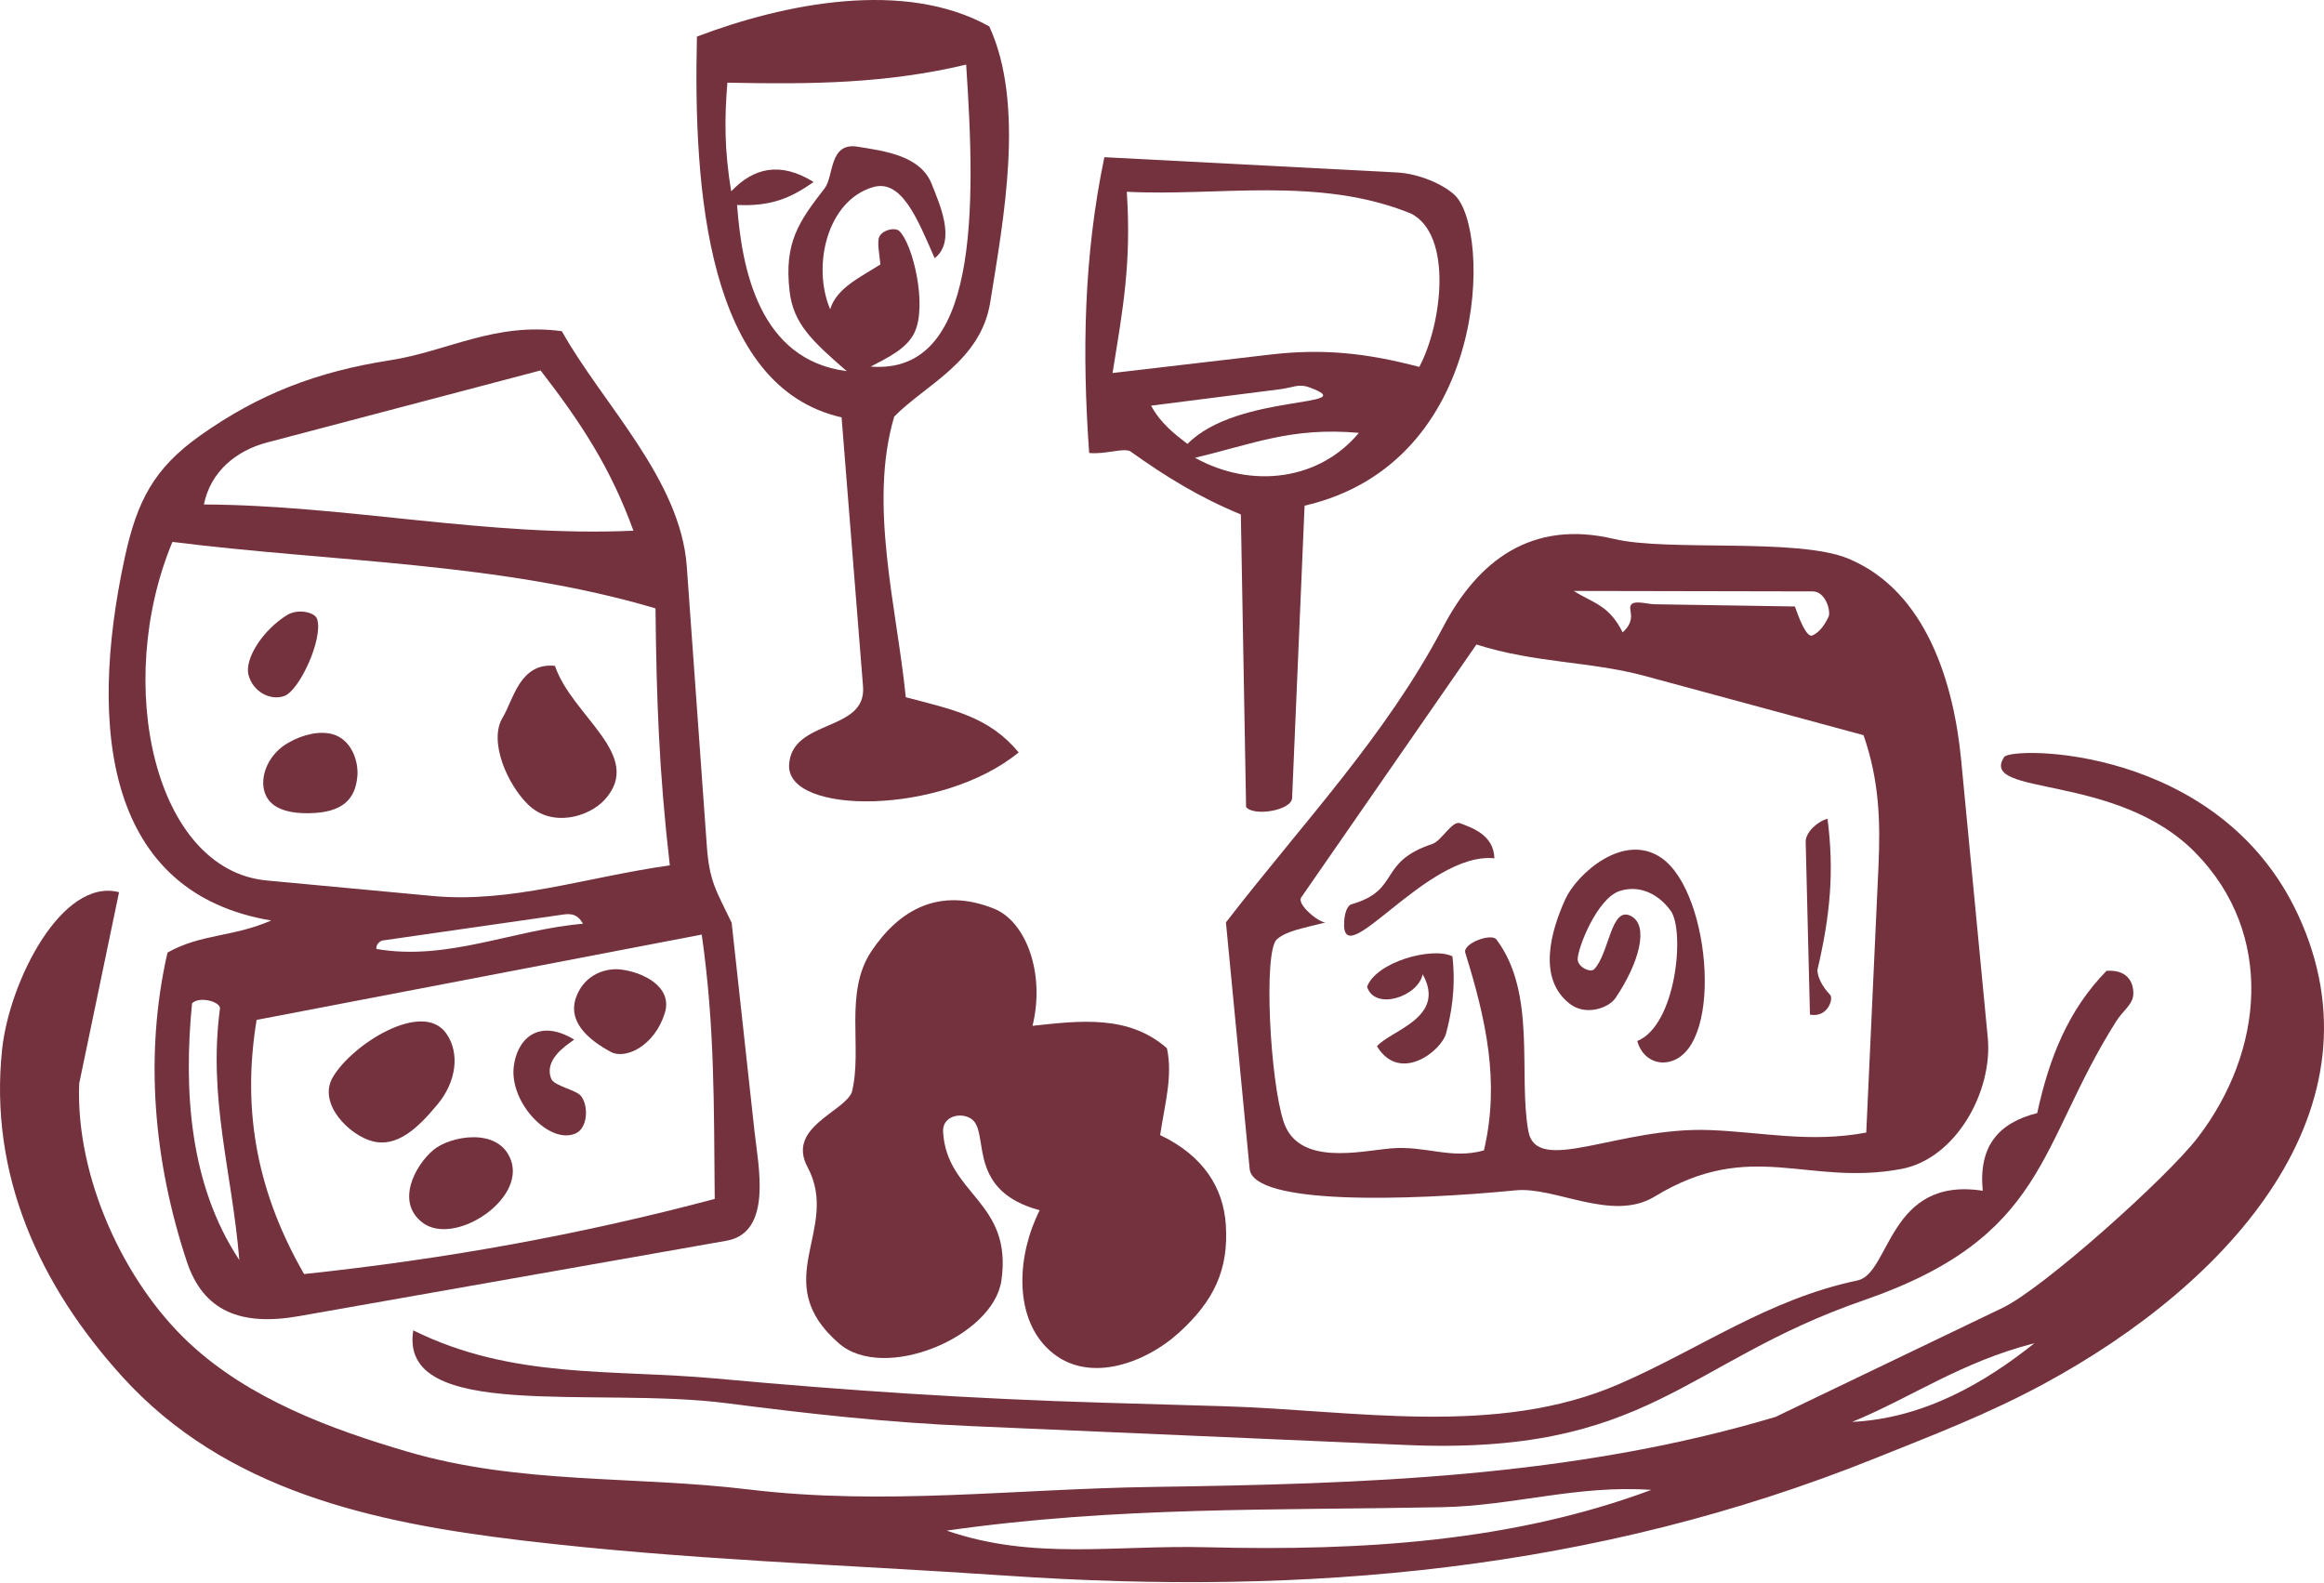
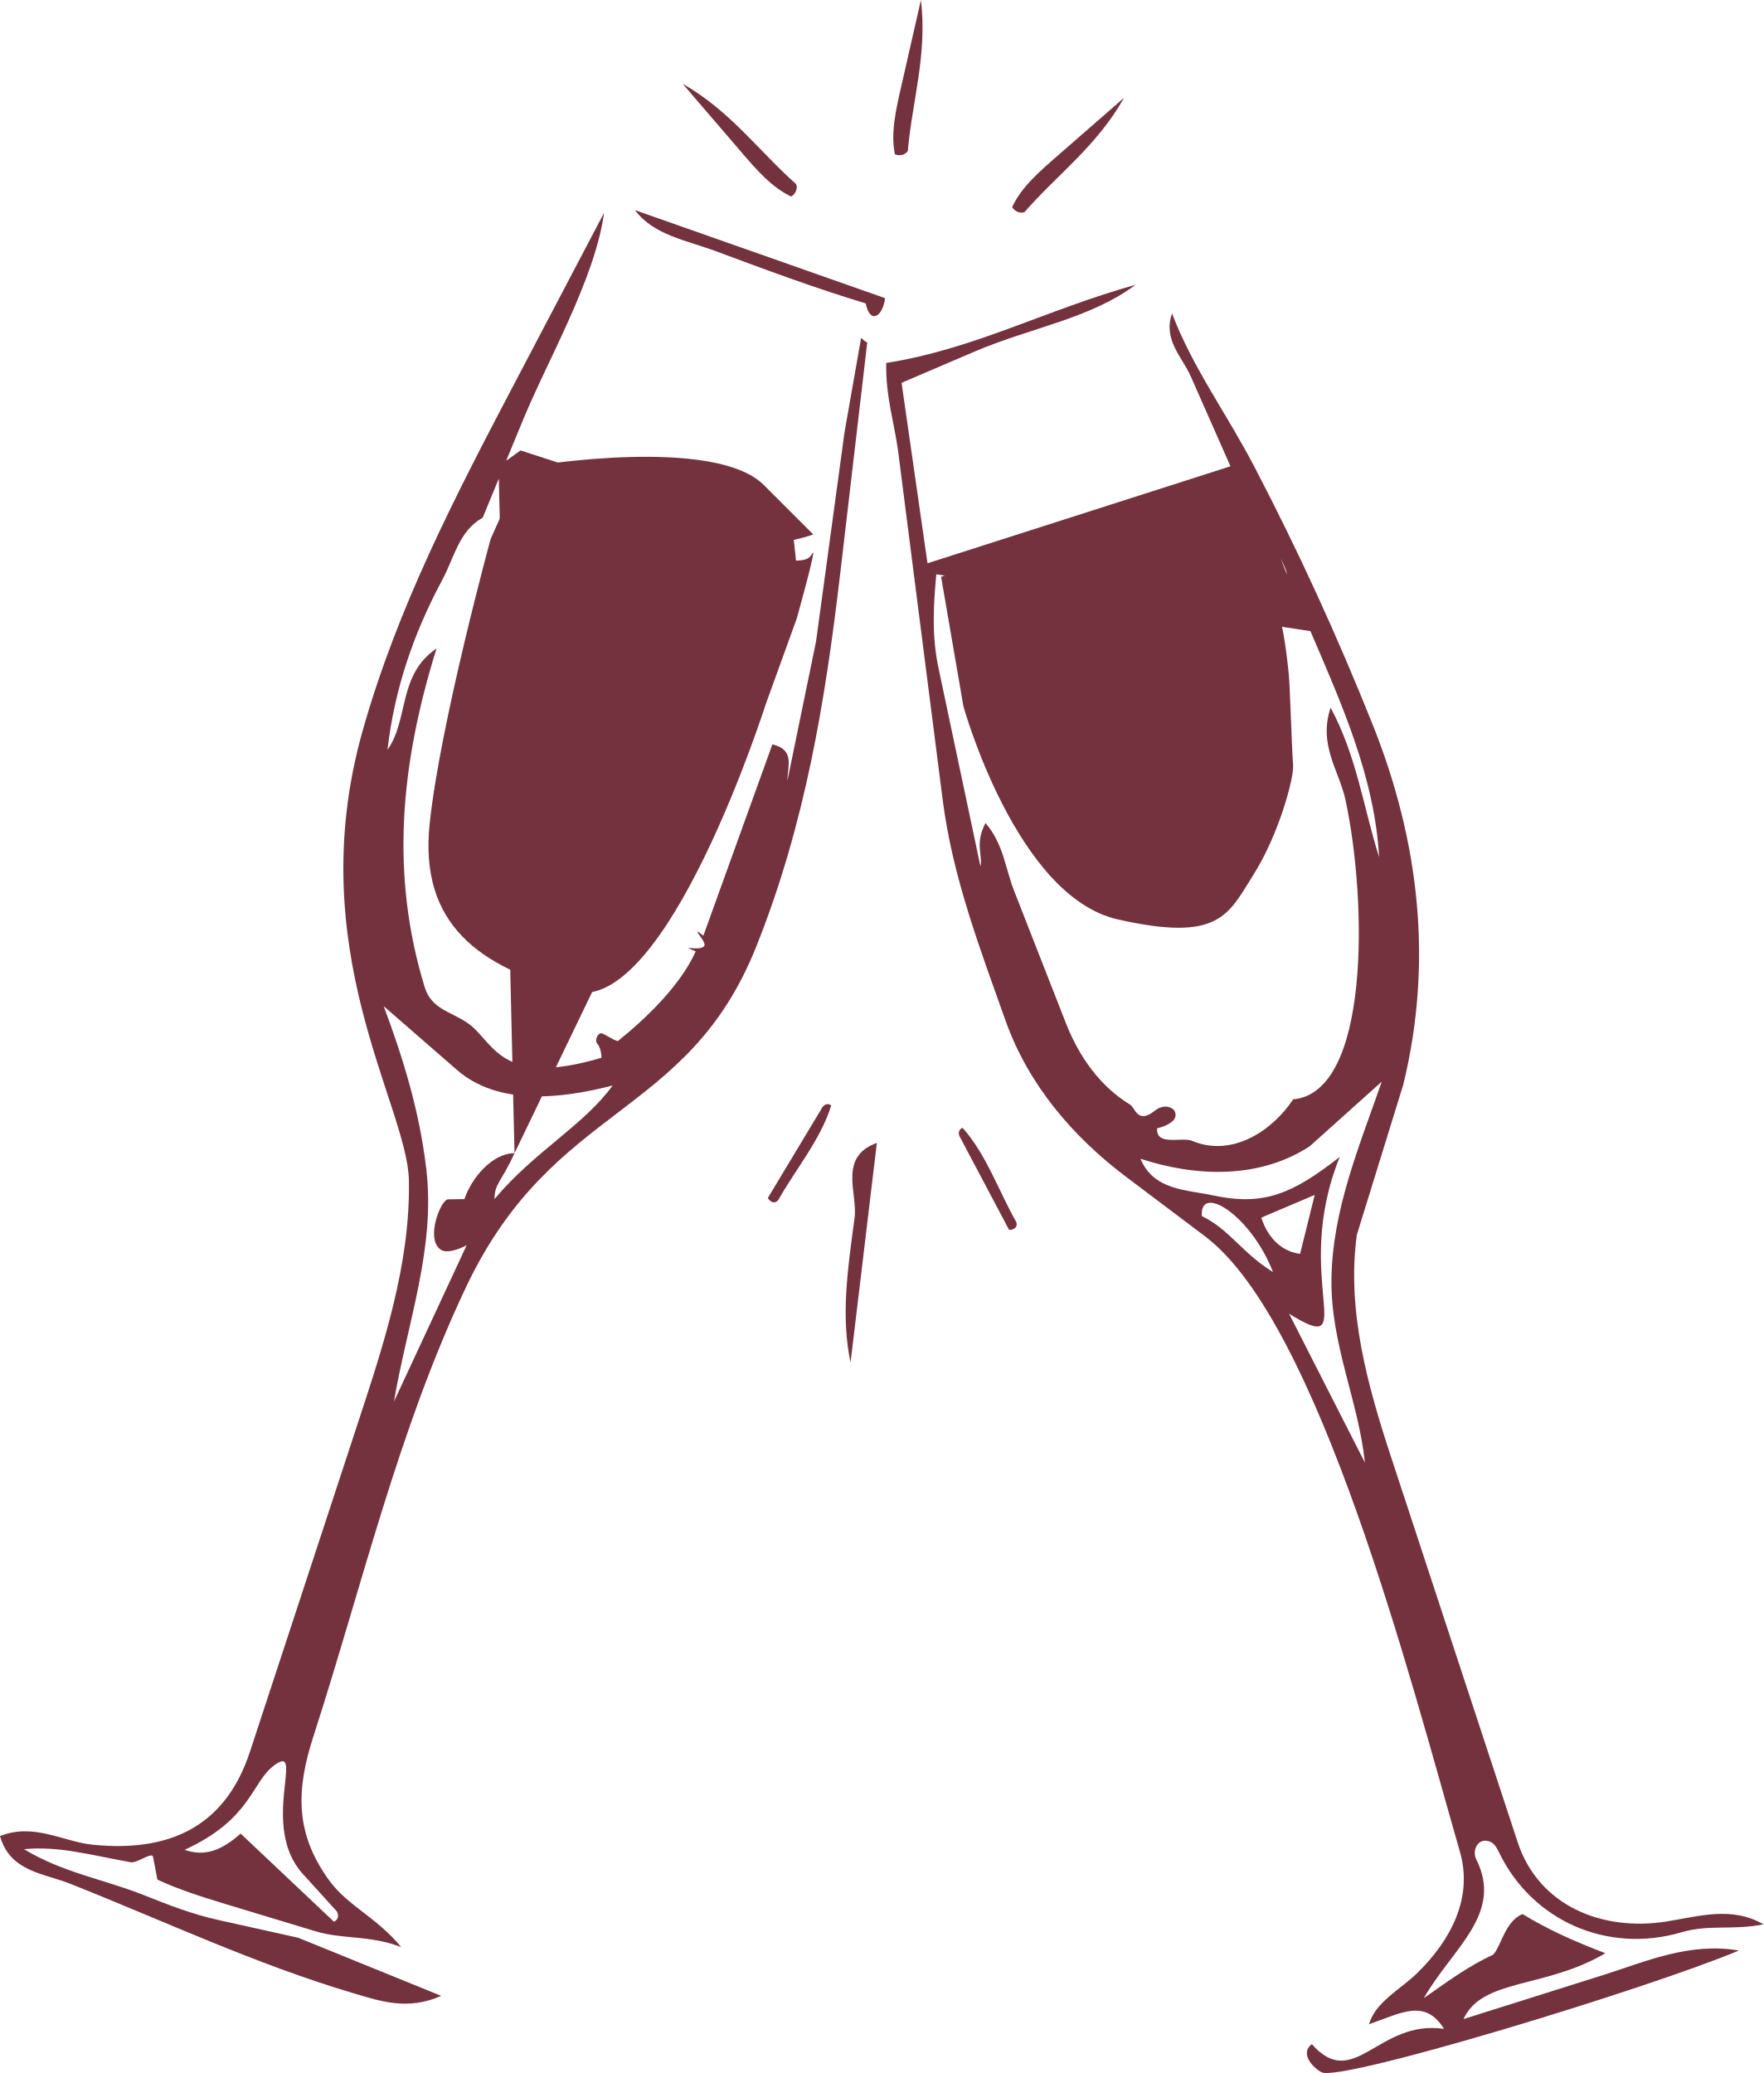
- <svg xmlns="http://www.w3.org/2000/svg" aria-hidden="true" focusable="false" fill="#74323E" viewBox="0 0 966.67 658.14">
-   <path d="M32.95,450.69c-1.58,38.78,18.54,82.62,45.81,108.03,24.97,23.28,58.93,35.83,90.82,45.17,46.73,13.7,94.02,9.91,141.78,15.69,56.34,6.81,110.38-.2,167.71-1.04,88.18-1.29,174.68-3.86,259.44-29.12l94.5-45.4c17.02-8.18,68.42-54.23,81.14-70.81,27.43-35.74,32.34-84.68-1.12-118.66-32.81-33.31-90.12-23.08-79.41-39.64,2.88-4.46,89.54-5.23,122.37,65.86,36.85,79.8-27.32,152.55-106.24,195.1-23.14,12.47-45.58,21.03-69.69,30.72-116.88,46.95-236.35,57.38-361.47,48.85-68.87-4.69-133.46-6.53-202.02-14.72-61.68-7.37-122.76-20.7-165.75-68.11C16.37,534.61-4.62,488.56.87,436.58c3.01-28.44,24.91-71.63,48.65-65.44L32.95,450.69ZM846.25,558.73c-30.87,7.96-51.07,22.58-75.84,32.75C800.28,590.04,825.74,575.11,846.25,558.73ZM501.84,643.62c65.5,1.65,127.42-2.42,185.03-23.85-30.73-2.16-57.36,6.61-86.93,7.19-69.38,1.36-135.22-.38-206.15,9.74C429.69,649.13,463.6,642.65,501.84,643.62Z" />
-   <path d="M432.46,503.44c-29.67-7.94-21.39-30.46-27.43-37.12-3.68-4.06-13.15-2.78-12.75,4.49,1.45,26.14,29.08,28.89,24.24,61.92-3.44,23.42-48.82,42.34-67.53,26.12-29.96-25.96.84-47.35-13.09-73.37-8.81-16.46,14.98-22.82,18.41-31.1,4.61-18.02-3.43-41.43,8.17-58.72,11.71-17.46,28.46-26.69,50.95-17.69,13.45,5.38,21.37,27.14,16.05,48.75,19.93-2.16,40-4.63,55.91,9.33,2.47,11.63-.79,22.56-2.83,36.12,17.94,8.55,26.32,21.85,27.33,37.4,1.2,18.63-4.97,31.58-19.47,44.77-14.19,12.9-39.25,22.39-55.21,6.09C421.75,546.69,423.08,521.98,432.46,503.44Z" />
-   <path d="M423.72,312.98c-31.96,26.29-96.78,26.21-95.49,5.08,1.17-19.18,32.28-13.4,30.75-32.51l-8.92-111.93c-55.94-12.67-61.71-94.59-60.17-158.4,36.35-13.81,86.43-23.91,121.6-4.23,15.03,32.56,5.85,80.65.39,114.79-3.94,24.61-27.16,34.41-39.93,47.51-10.81,36.53,1.08,79.33,4.81,116.74C396.27,295.2,411.29,298.02,423.72,312.98ZM388.76,107.4c-7.12-16.34-13.75-33.08-25.67-29.55-19.11,5.67-25.39,32.81-17.78,50.81,2.63-8.91,13.01-13.57,20.89-18.67-.34-4.02-1.58-9.7-.31-11.79,1.67-2.72,6.49-3.73,8.22-2.05,5.62,5.46,11.7,30.88,6.25,42.23-3.21,6.67-10.88,10.29-18.18,14.11,44.92,3.55,43.77-65.34,39.69-125.61-32.99,7.82-63.49,8.26-99.31,7.51-1.23,14.77-1.28,28.09,1.59,45.19,9.07-9.59,20.22-12.64,34.27-3.87-9.23,6.44-17.3,10.23-31.83,9.55,1.94,26.64,9.22,64.5,45.61,69.12-14.49-12.55-22.25-19.83-23.78-33.3-2.3-20.1,3.77-28.83,14.59-42.74,3.86-4.96,1.78-19.2,13.61-17.33,11.5,1.83,26.3,3.75,30.92,15.54C390.58,84.32,398.03,100.32,388.76,107.4Z" />
-   <path d="M171.9,553.41c41.3,20.45,82.66,16.06,125.86,20.02,54.3,4.98,106.17,8.46,161.3,10.07l49.62,1.45c54.31,1.58,113.57,13.08,164.85-9.24,33.81-14.71,61.96-35.29,99.1-43.07,13.68-2.87,12.81-43.4,52.1-37.31-1.83-18.55,6.58-28.27,22.65-32.31,4.97-22.91,12.85-42.81,28.83-59.17,8.26-.58,11.24,4.27,11.15,9.54-.08,4.43-4.19,6.81-7.13,11.45-32.78,51.82-28.33,89.58-105.18,116.11-74.57,25.75-89.13,64.53-190.37,60.13l-181.18-7.87c-35.28-1.53-66.63-5.06-101.08-9.49C247.24,576.63,165.76,591.74,171.9,553.41Z" />
+ <svg xmlns="http://www.w3.org/2000/svg" viewBox="0 0 861.79 1013.21" aria-hidden="true" focusable="false" fill="#74323E">
  <g>
-     <path d="M124.34,547.49c-24.2,4.26-39.79-2.07-46.62-22.68-13.75-41.45-17.81-85.83-8.05-128.55,13.96-7.88,26.84-6.28,43.15-13.35-68.17-11.36-76.52-78.95-60.94-150.9,5.11-23.59,12.1-37.18,31.47-50.89,24.13-17.08,48.24-26.5,78.95-31.27,23.82-3.7,43.39-15.86,71.39-12.09,16.86,30.18,49.38,61.58,51.98,97.91l8.34,116.3c1.06,14.79,3.89,18.44,10.32,31.87l9.52,86.91c1.57,14.28,7.59,41.97-11.67,45.37L124.34,547.49ZM263.47,220.76c-9.54-26.33-21.97-45.14-38.62-66.67l-113.78,29.98c-12.69,3.34-23.48,11.99-26.26,25.78C144.43,210.15,203.22,223.48,263.47,220.76ZM278.61,359.97c-4.53-39.35-5.55-69.44-5.95-106.9-65.04-19.24-133.78-19.18-200.94-27.65-24.63,59.15-7.46,136.48,39.22,140.84l69.02,6.45C212.58,375.76,243.5,364.94,278.61,359.97ZM242.48,384.27c-2-3.75-4.62-4.36-8.08-3.86l-75.52,10.85c-3.25,1.53-2.09,4.18-2.3,3.49C186.19,399.86,213.45,386.7,242.48,384.27ZM297.29,498.73c-.37-38.69.08-71.52-5.4-109.96l-185.15,35.49c-6.49,39.33,1.09,73.25,19.74,105.72C185.43,523.72,241.18,513.65,297.29,498.73ZM91.52,419.31c-.42-2.89-8.78-4.88-11.64-1.95-3.51,35.9-1.23,75.21,19.67,106.81C96.46,486.88,86.48,457.16,91.52,419.31Z" />
-     <path d="M219.77,334.79c-8.96-8.65-16.54-26.63-10.73-36.22,4.53-7.5,7.17-23.06,21.8-21.59,7.06,21.02,37.43,37.26,20.67,55.69C244.99,339.85,229.67,344.35,219.77,334.79Z" />
-     <path d="M128.5,338.28c-10.78.15-17.41-3.04-18.78-10.13-1.23-6.35,2.35-14.7,10.16-19.16,6.36-3.64,13.35-5.06,18.59-3.54,7.62,2.22,10.78,11.05,10.16,17.6C147.78,332.1,142.94,338.08,128.5,338.28Z" />
-     <path d="M131.92,257.55c2.57,8.15-7.35,29.67-13.63,31.96-5.81,2.12-13.18-1.77-14.94-8.85-1.67-6.71,6.11-18.8,16.27-24.93C123.72,253.26,130.94,254.46,131.92,257.55Z" />
-     <path d="M182.12,459.24c-8.82,10.73-17.23,17.95-26.98,15.55s-23.05-15.64-16.77-26.57c7.88-13.72,37.39-32.39,47.26-18.32C191.34,438.04,189.84,449.86,182.12,459.24Z" />
-     <path d="M212.56,482.7c5.87,16.59-23.73,35.75-36.75,25.93-11.39-8.6-3.13-23.87,4.46-30.28C187.13,472.56,207.57,468.59,212.56,482.7Z" />
-     <path d="M276.52,421.43c-4.31,13.83-16.46,19.38-22.44,16.15-9.64-5.2-18.37-12.87-14.24-23.3,3.62-9.14,12.31-11.68,18.32-10.99C267.11,404.31,279.99,410.32,276.52,421.43Z" />
-     <path d="M229.36,448.93c1.48,2.85,10.21,4.47,12.22,6.88,3.24,3.89,3.07,13.35-2.15,15.68-10.72,4.78-27.24-12.47-25.78-27.36,1.13-11.48,9.98-20.9,25.19-11.68C235.4,434.95,226,440.87,229.36,448.93Z" />
+     <g>
+       <path d="M437.31,75.39c-2.12-10.54.51-21.72,3.18-33.44L450.04,0c3.22,26.69-4.36,49.92-6.4,73.73C441.79,76.62,438.13,75.89,437.31,75.39Z" />
+       <path d="M601.31,227.9l-19.4-43.92c-4.2-9.51-13.62-17.82-9.17-30.77,10.34,26.94,26.82,49.12,40.31,75.01,21.65,41.56,40.43,82.6,57.76,125.95,22.8,57.07,29.56,116.13,14.95,175.97l-22.68,73.37c-5.08,36.92,5.3,73.89,16.77,108.81l61.78,187.99c10.33,31.44,41.52,43.68,72.37,38.9,16.15-2.5,32.09-7.72,47.79,1.34-15.25,3.04-26.53-.1-40.11,3.89-36.26,10.66-73.15-5.65-89.27-39.33-1.87-3.91-3.57-5.23-6.34-5.41-4.26-.27-6.68,4.99-4.65,9.06,13.33,26.63-11.35,43.14-25.62,67.84,13.26-9.23,21.13-15.2,33.96-21.29,3.92-4.4,5.77-16.23,14.25-19.78,12.7,7.63,24.15,12.86,40.49,19.14-29.35,17.4-60.14,12.15-69.29,32.17l68.45-21.58c20.61-6.5,41.84-16.05,66.14-11.91-44.96,18.82-194.6,64.36-203.98,59.5-3.98-2.06-10.87-9.04-4.76-13.76,20.7,23.49,32.41-12.15,64.6-7.46-9.35-15.07-21.27-7.56-36.65-2.24,3.17-10.94,15.13-16.82,23.49-24.96,16.62-16.19,27.38-36.94,20.97-59.26-24.08-83.81-68.98-259-124.6-300.91l-38.63-29.11c-25.95-19.56-47.74-45.01-58.86-76.33-12.56-35.38-25.91-70.26-30.71-107.91l-21.6-169.07c-1.96-15.33-6.34-27.82-5.98-44.44,42.9-6.73,78.11-26.01,121.87-38.22-22.26,16.64-51.68,21.1-78.46,32.56l-35.92,15.37,12.68,88.19M543.27,247.52,619.62,257.1,628.9,280.77c-.18-2.72-2.84-6.88-3.82-9.59M457.56,280.71c-1.46,15.64-2.2,30.31,1.03,45.62l20.55,97.15c1.14-5.47-2.84-11.19,2.44-21.2,8.85,10.17,9.46,21.53,14.13,33.46l25.14,64.23c6.53,16.69,16.81,31.03,31.39,39.92,2.52,1.54,3.68,9.65,11.87,3.14,2.58-2.05,5.65-2.97,8.59-1.32,1.87,1.05,2.46,3.89.87,5.72-1.12,1.29-3.88,3.06-8.09,4.06-.71,8.87,12.22,4.08,17.02,6.1,19.59,8.25,39.32-4.93,49.44-20.27,37.42-3.29,36.32-95.8,25.64-146.1-3.07-14.5-13.46-26.9-7.34-45.33,12.79,23.67,15.99,48.63,23.71,73.07-2.16-38.87-18.1-74.37-33.56-110.49M629.96,642.11l37.04,72.74c-3.08-29.73-16.68-57.84-16.34-89.31.36-34.17,13.65-65.29,24.57-96.86l-35.2,31.59c-24.82,16.18-55.77,14.9-82.67,6.1,6.37,15.43,22.27,15.08,35.59,17.92,24.67,5.28,38.72-.81,61.78-18.84C630.64,624.81,665.68,664.26,629.96,642.11ZM635.33,612.85l7.15-28.81-26.12,11.1C620.17,606.75,627.82,611.88,635.33,612.85ZM587.32,594.37c13.57,6.57,19.88,18.26,34.78,27.36C611.29,593.96,586.15,578.23,587.32,594.37Z" />
+       <g>
+         <path d="M235.89,253.02c-11.57,6.44-13.9,19.49-19.64,30.18-14.34,26.74-23.45,53.72-26.9,83.28,10.57-14.98,4.95-36.62,23.99-49.54-17.94,57.48-22.47,110.97-5.84,165.43,3.24,10.6,12.05,11.79,20.5,17.29,13.52,8.78,15.28,32.45,65.94,17.32-.09-3.44-1.1-5.77-1.92-6.67-1.78-1.94.22-5.36,1.85-5.28,1.19.05,6.35,3.64,8.05,3.82,13.69-10.95,30.76-27.38,38.04-43.86-8.73-3.73,1.47.26,4.11-2.5,1.88-1.97-8.08-11.08-.34-5.16l33.72-93.51c11.08,2.6,7.45,10.54,7.34,17.77l14-68.09,13.92-102.27,8.11-46.09c.47.46,1.85,1.83,3,2.22l-13.14,112.29c-7.41,63.34-17.26,123.32-41.1,183.01-33.79,84.61-99.08,76.16-141.87,166.5-33.09,69.86-50.6,145.35-74.55,219.52-8.24,25.53-9.43,46.88,7.76,70.47,9.04,12.41,23.54,18.25,35.14,32.53-15.46-5.97-28.51-3.68-42.06-7.79l-43.6-13.2c-10.94-3.31-23.56-7.31-33.48-12l-2.13-11.16c-.47-2.51-7.86,3.21-10.88,2.68-18.75-3.32-35.11-8.1-52.18-6.39,19.22,11.58,39,14.69,58.3,22.34,12.53,4.97,23.48,9.34,36.77,12.29l38.95,8.66,69.87,28.4c-16.21,7.15-29.23,2.79-42.84-1.26-48.1-14.3-91.81-35.01-138.36-53.49-13.16-5.22-29.55-5.94-34.42-23.38,16.73-6.56,30.7,2.79,45.37,4.26,38.3,3.84,64.95-9.45,76.79-45.5l52.51-159.92c12.6-38.38,25.93-78.29,25.15-119.34-.7-36.61-52.78-112.65-22.66-219.53,17.17-60.92,45.75-115.66,75.02-171.41l43.02-81.93c-4.49,32.93-28.38,73.21-40.76,104.04M243.63,227.89,254.35,220.16,387.85,263.39,389.36,277.22,251.43,563.66c-6.39,14.06-9.8,14.84-9.76,22.39,19.27-23.08,43.57-35.98,57.71-55.49-25.43,6.57-55.92,9.93-76.09-7.63l-35.78-31.14c9.59,25.71,17.44,51.13,20.81,79.56,4.59,38.68-9.27,75.2-15.8,113.69l35.51-76.38c-4.68,2.44-10.08,3.97-12.74,2.09-7.51-5.33.16-24.51,3.69-24.56l7.95-.11C230.46,575.73,240.57,563.62,251.43,563.66ZM163.16,939.23c1.85-.75,2.71-2.69,1.47-4.97l-16.64-18.34c-21.35-23.52,1.55-64.52-13.98-53.09-11.14,8.19-11.06,26.3-43.77,41.29,9.87,3.5,18.15.27,27.35-7.93L163.16,939.23Z" />
+         <path d="M423.06,148.3c-25.71-7.78-49.03-16.53-73.11-25.48-14.38-5.35-30.55-7.88-39.65-20.11l122.22,43.02C431.35,155.08,425.1,158.53,423.06,148.3Z" />
+         <path d="M254.35,230.97s27.22,34.98,82.19,39.53c54.97,4.54,57.69,4.99,60.42,0s-7.6,31.8-7.6,31.8l-15.12,41.79s-48.45,152.41-94.34,140.6c-45.88-11.81-74.95-33.16-69.96-81.77,5-48.61,29.84-139.53,29.84-139.53L254.35,230.97Z" />
+       </g>
+     </g>
+     <path d="M415.65,666.03c-4.74-22.66-1.52-44.81,1.97-70.85,1.58-11.73-8.15-29.79,10.89-36.57L415.65,666.03Z" />
+     <path d="M375.26,585.48l26.68-44.38c1.67-2.11,3.49-1.46,4.26-.75-5.26,16.81-17.21,30.82-25.9,46.23C377.91,589.23,375.48,586.28,375.26,585.48Z" />
+     <path d="M493.1,601.08l-24.22-45.77c-.95-2.52.55-3.74,1.56-4.04,11.67,13.19,17.5,30.66,26.21,46.06C497.68,600.75,493.9,601.3,493.1,601.08Z" />
  </g>
-   <g>
-     <path d="M537.45,331.98c-.22,5.17-16.02,7.76-19.14,3.71l-2.18-121.69c-17.49-7.24-30.85-15.49-46.09-26.33-3.06-1.38-10.32,1.41-17,.76-2.96-41.24-2.29-81.79,6.32-123.04l121.55,6.34c9.53.5,19.51,5.03,24.16,9.4,15.28,14.34,14.83,111.46-62.43,129.22L537.45,331.98ZM590.36,152.63c9.56-18.05,13.93-54.83-3.4-63.78-38.53-15.7-80.53-7.09-118.27-9.08,1.96,29.68-1.63,48.86-5.93,75.39l65.77-7.68C550.34,144.94,568.36,146.84,590.36,152.63ZM493.94,184.67c20.82-21.26,73.97-15,50.61-23.56-4.4-1.61-6.63.1-12.16.81l-53.6,6.83C482.81,176.13,488.49,180.49,493.94,184.67ZM565.22,180.06c-28.22-2.51-44.24,4.76-68.17,10.35C520.76,203.59,548.94,199.7,565.22,180.06Z" />
-     <g>
-       <path d="M790.89,486.26c-39.16,7.38-62.48-12.98-102.64,11.49-17.64,10.75-41.33-4.2-57.71-2.6-45.36,4.43-109.3,6.14-110.75-8.93l-9.86-102.52c32.28-41.78,66.51-77.52,90.39-122.97,14.35-27.34,36.66-44.71,70.99-36.55,22.63,5.38,76.35-.61,97.54,8.21,32.5,13.53,43.85,51.94,46.9,83.82l11.06,115.37C828.97,454.13,813.49,482.01,790.89,486.26ZM746.59,252.28c1.22,3.52,4.67,13.13,7.21,12.07,3.47-1.45,5.59-5.32,6.75-7.68s-1.2-10.65-6.52-10.66l-99.42-.19c8.13,5.13,14.69,5.83,20.33,17.24,5.73-5.18,2.5-9.05,3.29-11.08,1.02-2.62,6.83-.67,10.05-.62L746.59,252.28ZM635.7,470.43c3.4,18.94,37.56-1.86,75.72-.34,21.86.87,41.52,5.42,64.85,1.03l5.07-110.36c.88-19.07.34-36.2-6.21-54.94l-90.87-24.61c-22.99-6.23-45.34-5.23-70.13-13.11l-72.9,105.23c-1.9,3.03,7.57,10.58,10.14,10.38-10.58,2.68-16.27,3.62-20.24,7.02-5.71,4.87-2.86,59.2,2.86,76.08,6.24,18.4,31.96,11.98,44.68,10.89,14.28-1.23,25,4.7,38.57.84,6.74-28.54.8-54.64-7.75-82.21-1.2-3.89,10.84-8.3,12.92-5.55C639.26,413.05,631.47,446.83,635.7,470.43Z" />
-       <path d="M681.04,433.04c16.22-6.61,19.91-45.91,13.86-54.22-5.73-7.86-13.96-10.65-21.35-8.13-9.26,3.16-17.36,23.72-17.31,28.35.04,3.31,5.34,5.65,6.79,4.19,6.41-6.45,6.96-26.61,15.41-22.17,7.59,3.99,3.34,19.56-6.46,34.08-2.86,4.24-12.39,7.53-18.97,2.47-13.7-10.54-7.86-30.47-1.9-43.59,4.68-10.29,24.26-28.23,40.13-17.03,20.9,14.77,25.87,81.77,1.86,84.89C687.69,442.58,682.63,439.12,681.04,433.04Z" />
-       <path d="M572.74,435.22c5.97-6.79,29.03-11.9,19.03-29.95-1.9,9.32-19.9,15.31-23.14,5.21,3.81-10.37,27.06-16.76,35.5-12.68,1.59,13.65-.7,24.86-2.64,32.08C599.51,437.2,582.27,450.81,572.74,435.22Z" />
-       <path d="M621.59,357.04c-28.36-2.92-64.22,49.86-62.46,25.95.2-2.76,1.1-6.27,3-6.82,20.71-5.93,10.69-17.47,33.62-25.09,3.9-1.3,8.31-9.91,11.58-8.64C612.35,344.38,621.34,347.31,621.59,357.04Z" />
-       <path d="M755.95,403.5c.2,4.7,3.96,8.93,5.3,10.36,1.48,1.58-.97,9.61-8.4,8.21l-1.77-71.85c-.1-4.14,5.2-8.68,9.08-9.62C762.96,362.32,761.35,380.59,755.95,403.5Z" />
-     </g>
-   </g>
+   <path d="M260.35,227.77s88.81-14.82,112.94,9.31l24.13,24.13s-24.33,10.1-73.39,2.83c-49.07-7.27-53.91-29.98-53.91-29.98L260.35,227.77Z" />
+   <path d="M596.48,239.79l-136.59,42.1,10.91,63.3s25.74,92.97,75.41,104.18c49.67,11.21,53.91-2.12,66.32-21.81,12.42-19.68,19.99-47.54,19.39-53.9s-1.52-38.16-2.12-44.22c-.61-6.06-2.73-25.77-5.76-31.2" />
+   <path d="M494.63,101.22c4.49-9.77,13.2-17.25,22.26-25.16l32.42-28.28c-13.11,23.47-32.91,37.78-48.59,55.83C497.53,104.85,495,102.1,494.63,101.22Z" />
+   <path d="M386.62,96.05c-9.74-4.58-17.15-13.34-24.99-22.46l-28.03-32.64c23.37,13.3,37.53,33.21,55.45,49.02C390.27,93.17,387.51,95.68,386.62,96.05Z" />
</svg>
